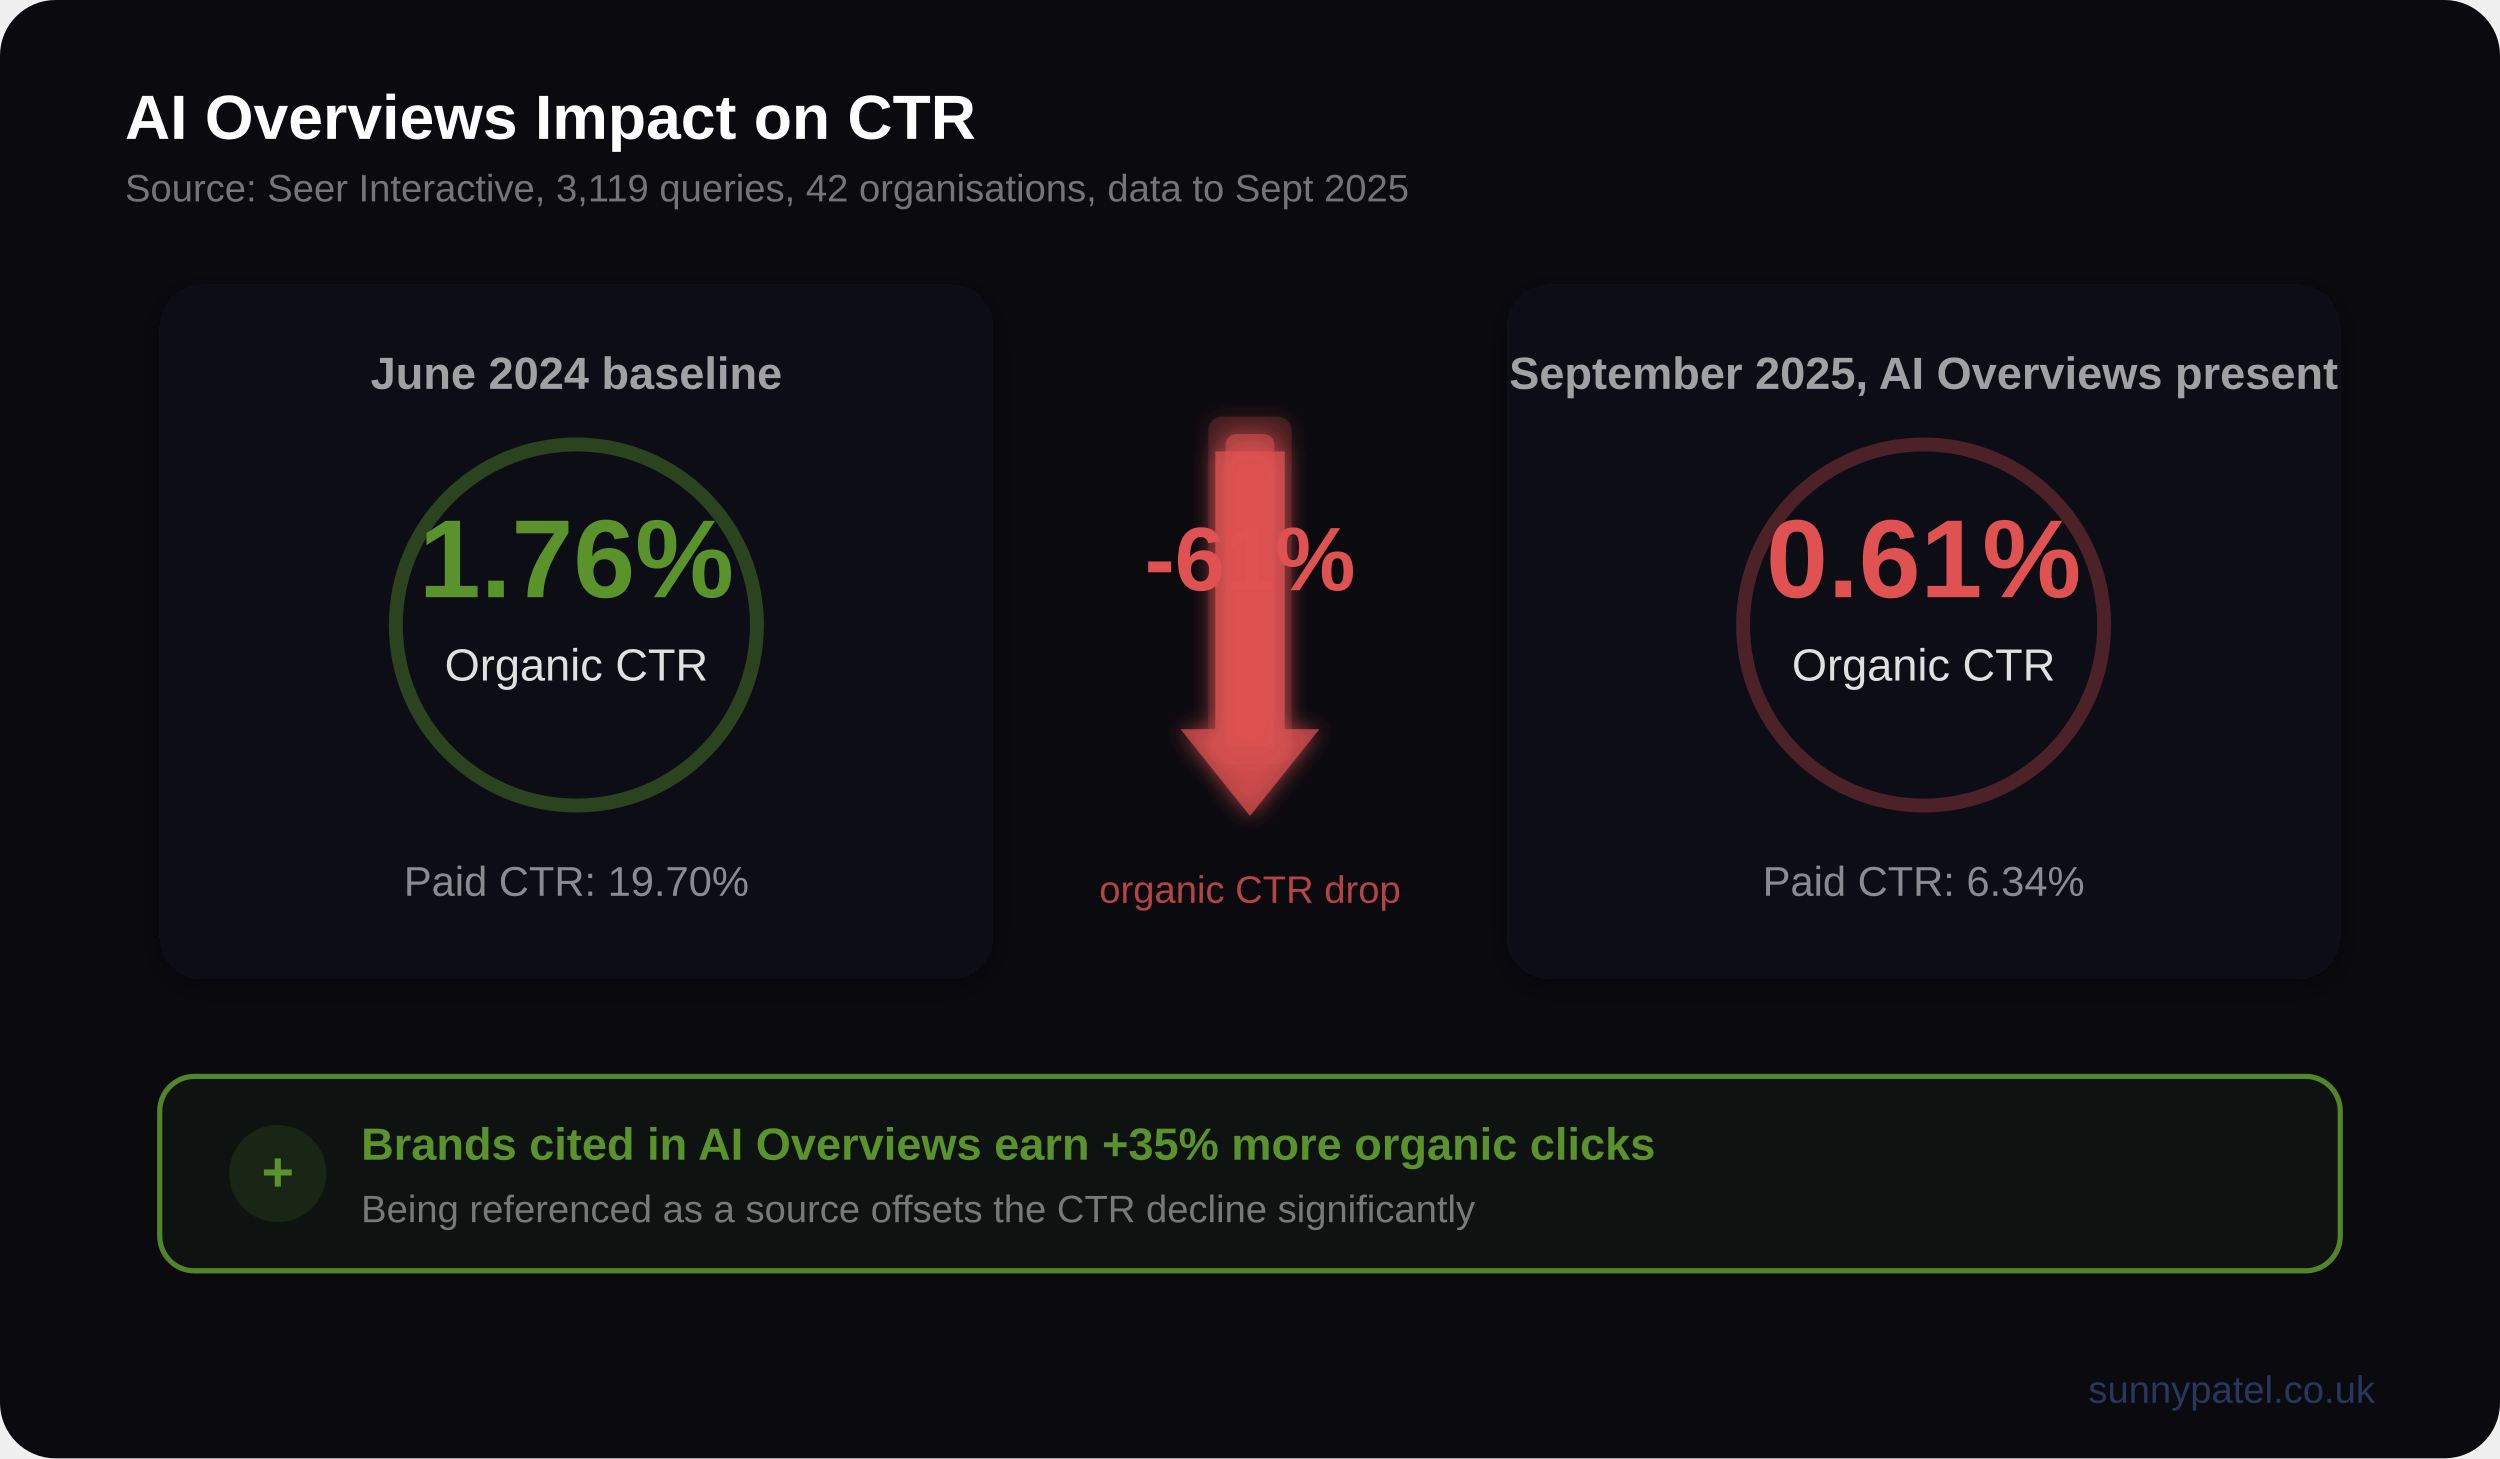
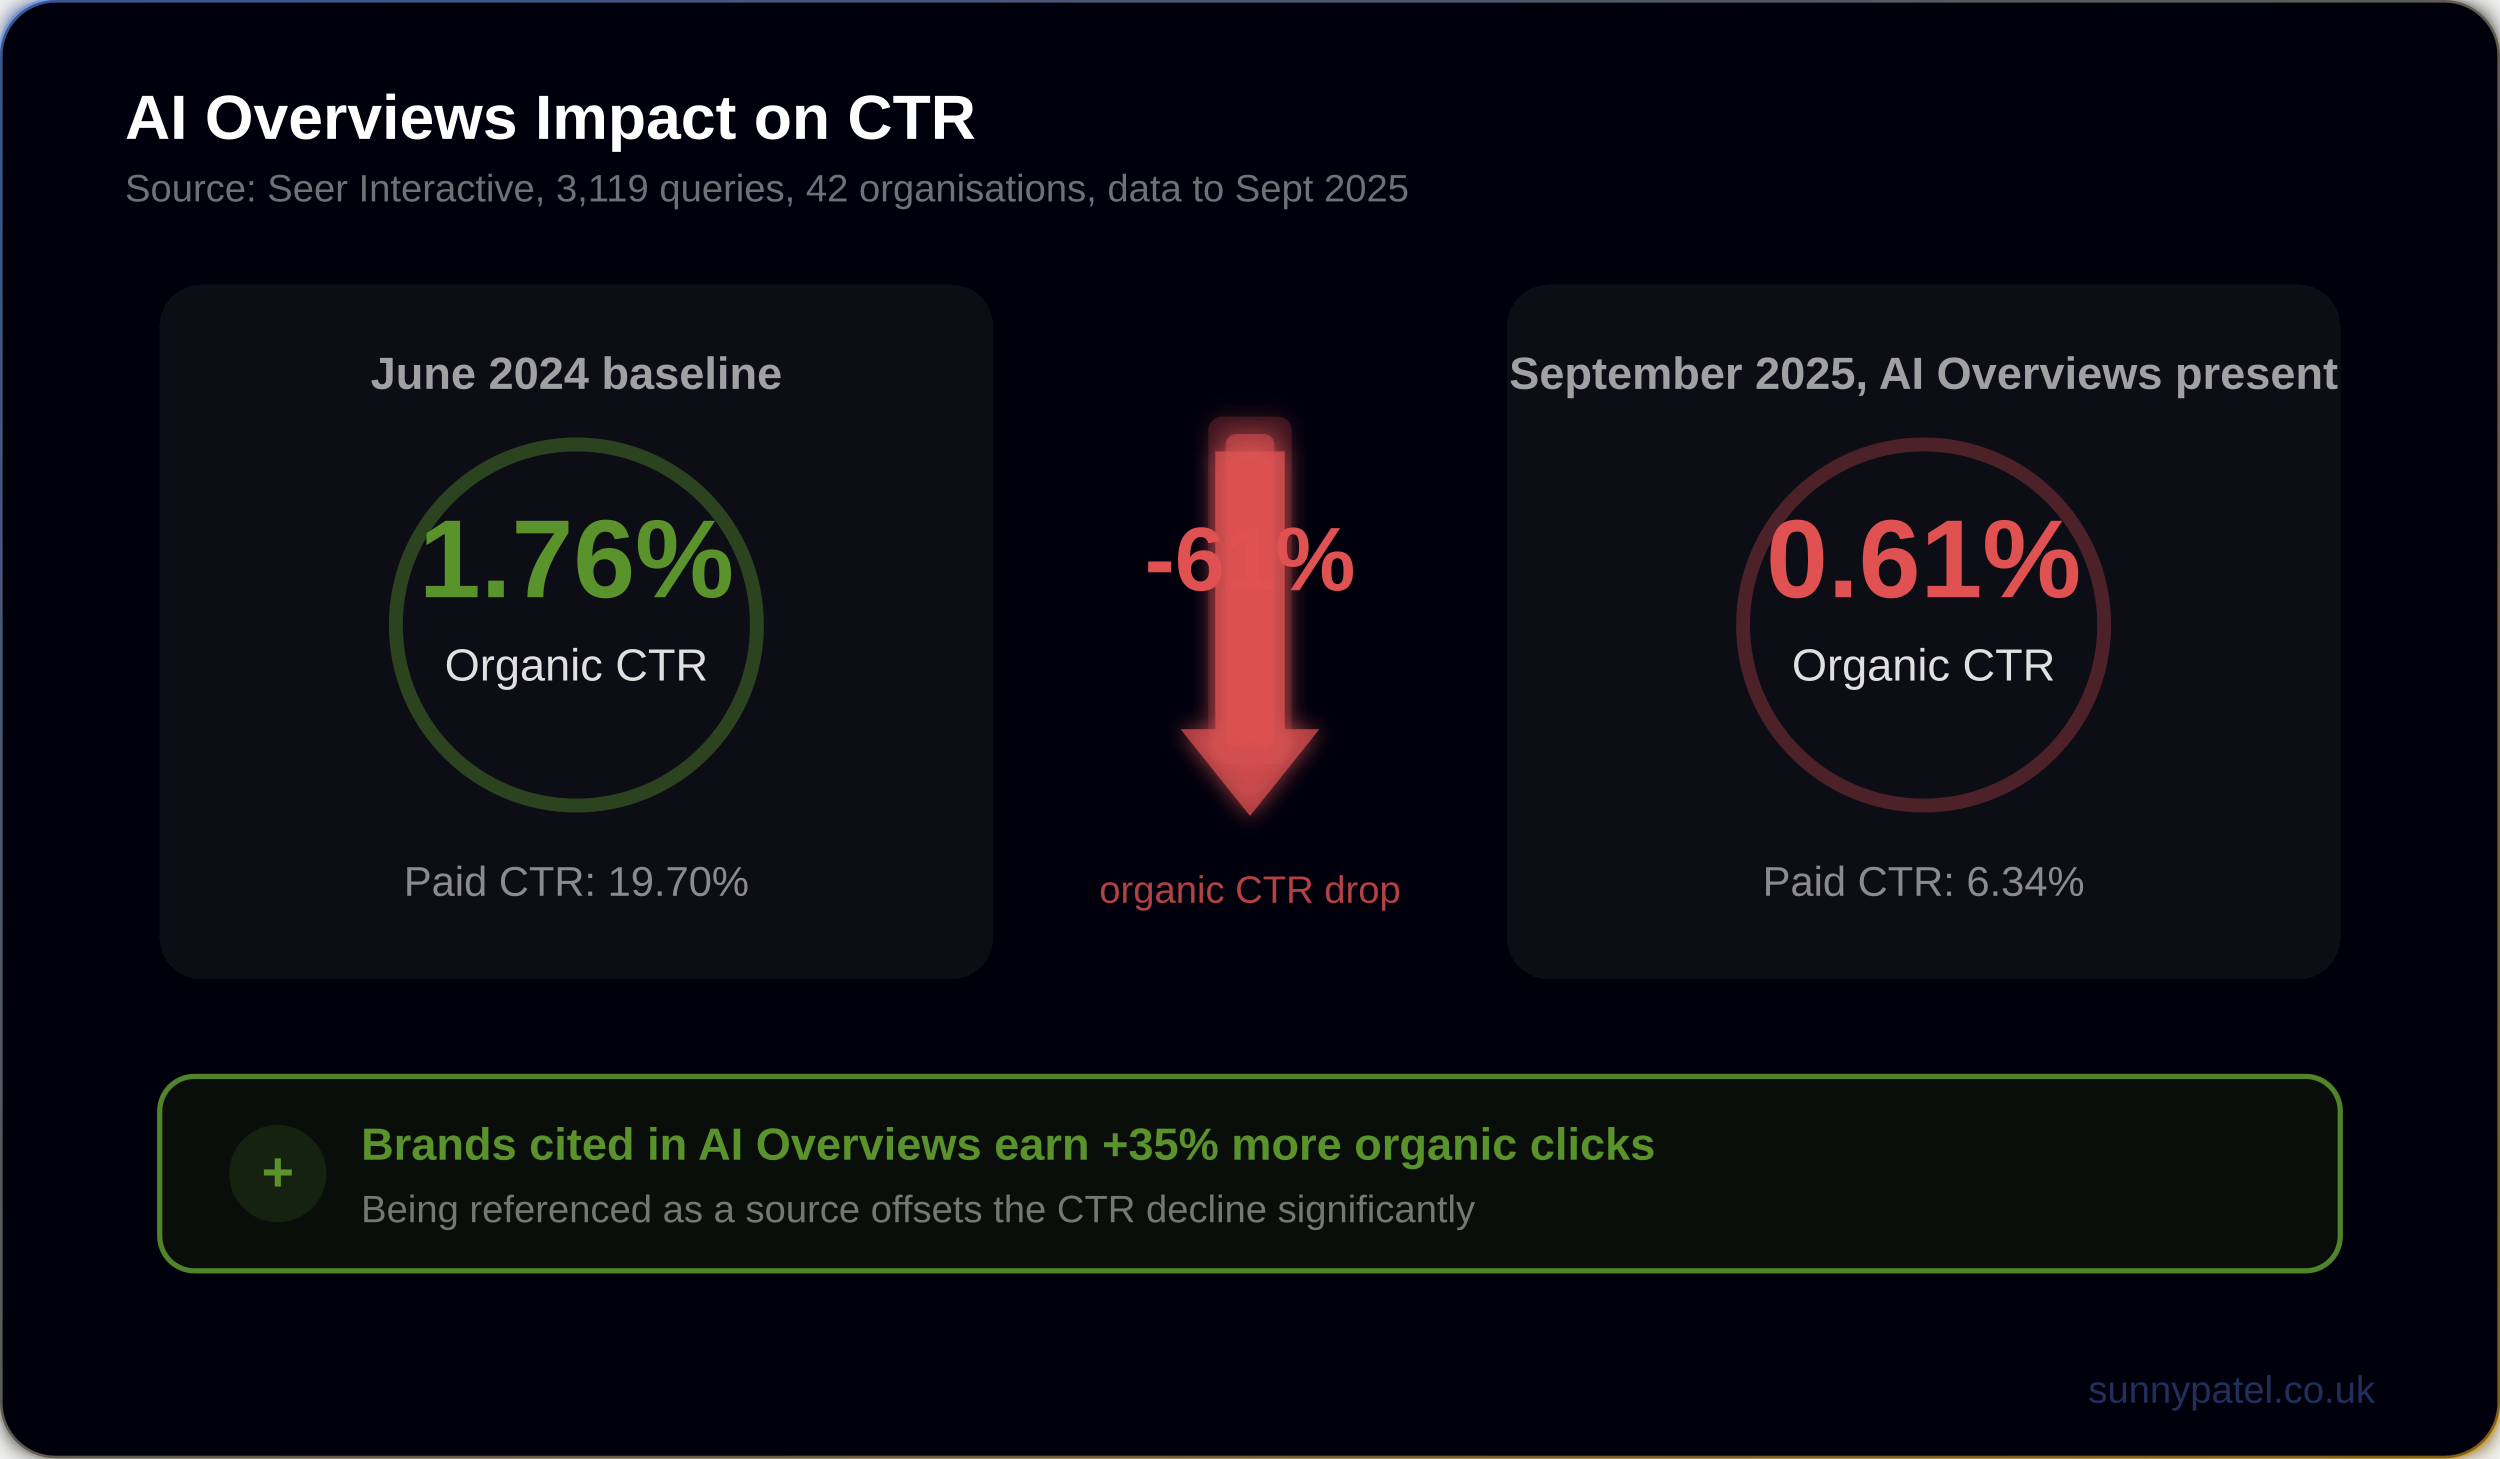
<svg xmlns="http://www.w3.org/2000/svg" viewBox="0 0 720 420" width="720" height="420">
  <defs>
+     <linearGradient id="brandFrameGrad" x1="0%" y1="0%" x2="100%" y2="100%">
+       <stop offset="0%" stop-color="#5B8AEF" />
+       <stop offset="100%" stop-color="#D79F1E" />
+     </linearGradient>
+     <filter id="brandFrameGlow" x="-20%" y="-20%" width="140%" height="140%">
+       <feGaussianBlur stdDeviation="3" result="b" />
+       <feMerge>
+         <feMergeNode in="b" />
+         <feMergeNode in="SourceGraphic" />
+       </feMerge>
+     </filter>
    <filter id="cardShadow">
      <feDropShadow dx="0" dy="2" stdDeviation="4" flood-color="#000000" flood-opacity="0.3" />
    </filter>
    <filter id="arrowGlow">
      <feGaussianBlur stdDeviation="3" result="blur" />
      <feMerge>
        <feMergeNode in="blur" />
        <feMergeNode in="SourceGraphic" />
      </feMerge>
    </filter>
  </defs>
-   <rect width="720" height="420" rx="16" ry="16" fill="#0a0a0f" />
+   <rect width="720" height="420" rx="16" ry="16" fill="#050507" stroke="url(#brandFrameGrad)" stroke-width="1.5" stroke-opacity="0.6" filter="url(#brandFrameGlow)" />
  <text x="36" y="40" font-family="Arial, Helvetica, sans-serif" font-size="18" font-weight="bold" fill="#ffffff">AI Overviews Impact on CTR</text>
  <text x="36" y="58" font-family="Arial, Helvetica, sans-serif" font-size="11" fill="#e0e0e0" opacity="0.5">Source: Seer Interactive, 3,119 queries, 42 organisations, data to Sept 2025</text>
  <rect x="46" y="82" width="240" height="200" rx="12" ry="12" fill="#111118" filter="url(#cardShadow)" />
  <text x="166" y="112" font-family="Arial, Helvetica, sans-serif" font-size="13" font-weight="bold" fill="#e0e0e0" text-anchor="middle" opacity="0.7">June 2024 baseline</text>
  <circle cx="166" cy="180" r="52" fill="none" stroke="#5a922c" stroke-width="4" opacity="0.3" />
  <circle cx="166" cy="180" r="52" fill="none" stroke="#5a922c" stroke-width="4" stroke-dasharray="327" stroke-dashoffset="0" opacity="0.15" />
  <text x="166" y="172" font-family="Arial, Helvetica, sans-serif" font-size="32" font-weight="bold" fill="#5a922c" text-anchor="middle">1.76%</text>
  <text x="166" y="196" font-family="Arial, Helvetica, sans-serif" font-size="13" fill="#e0e0e0" text-anchor="middle">Organic CTR</text>
  <text x="166" y="258" font-family="Arial, Helvetica, sans-serif" font-size="12" fill="#e0e0e0" text-anchor="middle" opacity="0.6">Paid CTR: 19.70%</text>
  <rect x="434" y="82" width="240" height="200" rx="12" ry="12" fill="#111118" filter="url(#cardShadow)" />
  <text x="554" y="112" font-family="Arial, Helvetica, sans-serif" font-size="13" font-weight="bold" fill="#e0e0e0" text-anchor="middle" opacity="0.7">September 2025, AI Overviews present</text>
  <circle cx="554" cy="180" r="52" fill="none" stroke="#e05252" stroke-width="4" opacity="0.3" />
  <text x="554" y="172" font-family="Arial, Helvetica, sans-serif" font-size="32" font-weight="bold" fill="#e05252" text-anchor="middle">0.61%</text>
  <text x="554" y="196" font-family="Arial, Helvetica, sans-serif" font-size="13" fill="#e0e0e0" text-anchor="middle">Organic CTR</text>
  <text x="554" y="258" font-family="Arial, Helvetica, sans-serif" font-size="12" fill="#e0e0e0" text-anchor="middle" opacity="0.6">Paid CTR: 6.34%</text>
  <g filter="url(#arrowGlow)">
    <rect x="348" y="120" width="24" height="100" rx="4" ry="4" fill="#e05252" opacity="0.2" />
    <rect x="353" y="125" width="14" height="90" rx="3" ry="3" fill="#e05252" opacity="0.5" />
    <polygon points="360,235 340,210 350,210 350,130 370,130 370,210 380,210" fill="#e05252" opacity="0.7" />
  </g>
  <text x="360" y="170" font-family="Arial, Helvetica, sans-serif" font-size="26" font-weight="bold" fill="#e05252" text-anchor="middle">-61%</text>
  <text x="360" y="260" font-family="Arial, Helvetica, sans-serif" font-size="11" fill="#e05252" text-anchor="middle" opacity="0.8">organic CTR drop</text>
-   <rect x="46" y="310" width="628" height="56" rx="10" ry="10" fill="#0a0a0f" stroke="#5a922c" stroke-width="1.5" opacity="0.9" />
+   <rect x="46" y="310" width="628" height="56" rx="10" ry="10" fill="#050507" stroke="#5a922c" stroke-width="1.5" opacity="0.9" />
  <rect x="46" y="310" width="628" height="56" rx="10" ry="10" fill="#5a922c" opacity="0.06" />
  <circle cx="80" cy="338" r="14" fill="#5a922c" opacity="0.15" />
  <text x="80" y="343" font-family="Arial, Helvetica, sans-serif" font-size="16" fill="#5a922c" text-anchor="middle" font-weight="bold">+</text>
  <text x="104" y="334" font-family="Arial, Helvetica, sans-serif" font-size="13" font-weight="bold" fill="#5a922c">Brands cited in AI Overviews earn +35% more organic clicks</text>
  <text x="104" y="352" font-family="Arial, Helvetica, sans-serif" font-size="11" fill="#e0e0e0" opacity="0.5">Being referenced as a source offsets the CTR decline significantly</text>
  <text x="684" y="404" font-family="Arial, Helvetica, sans-serif" font-size="11" fill="#5B8AEF" text-anchor="end" opacity="0.35">sunnypatel.co.uk</text>
</svg>
